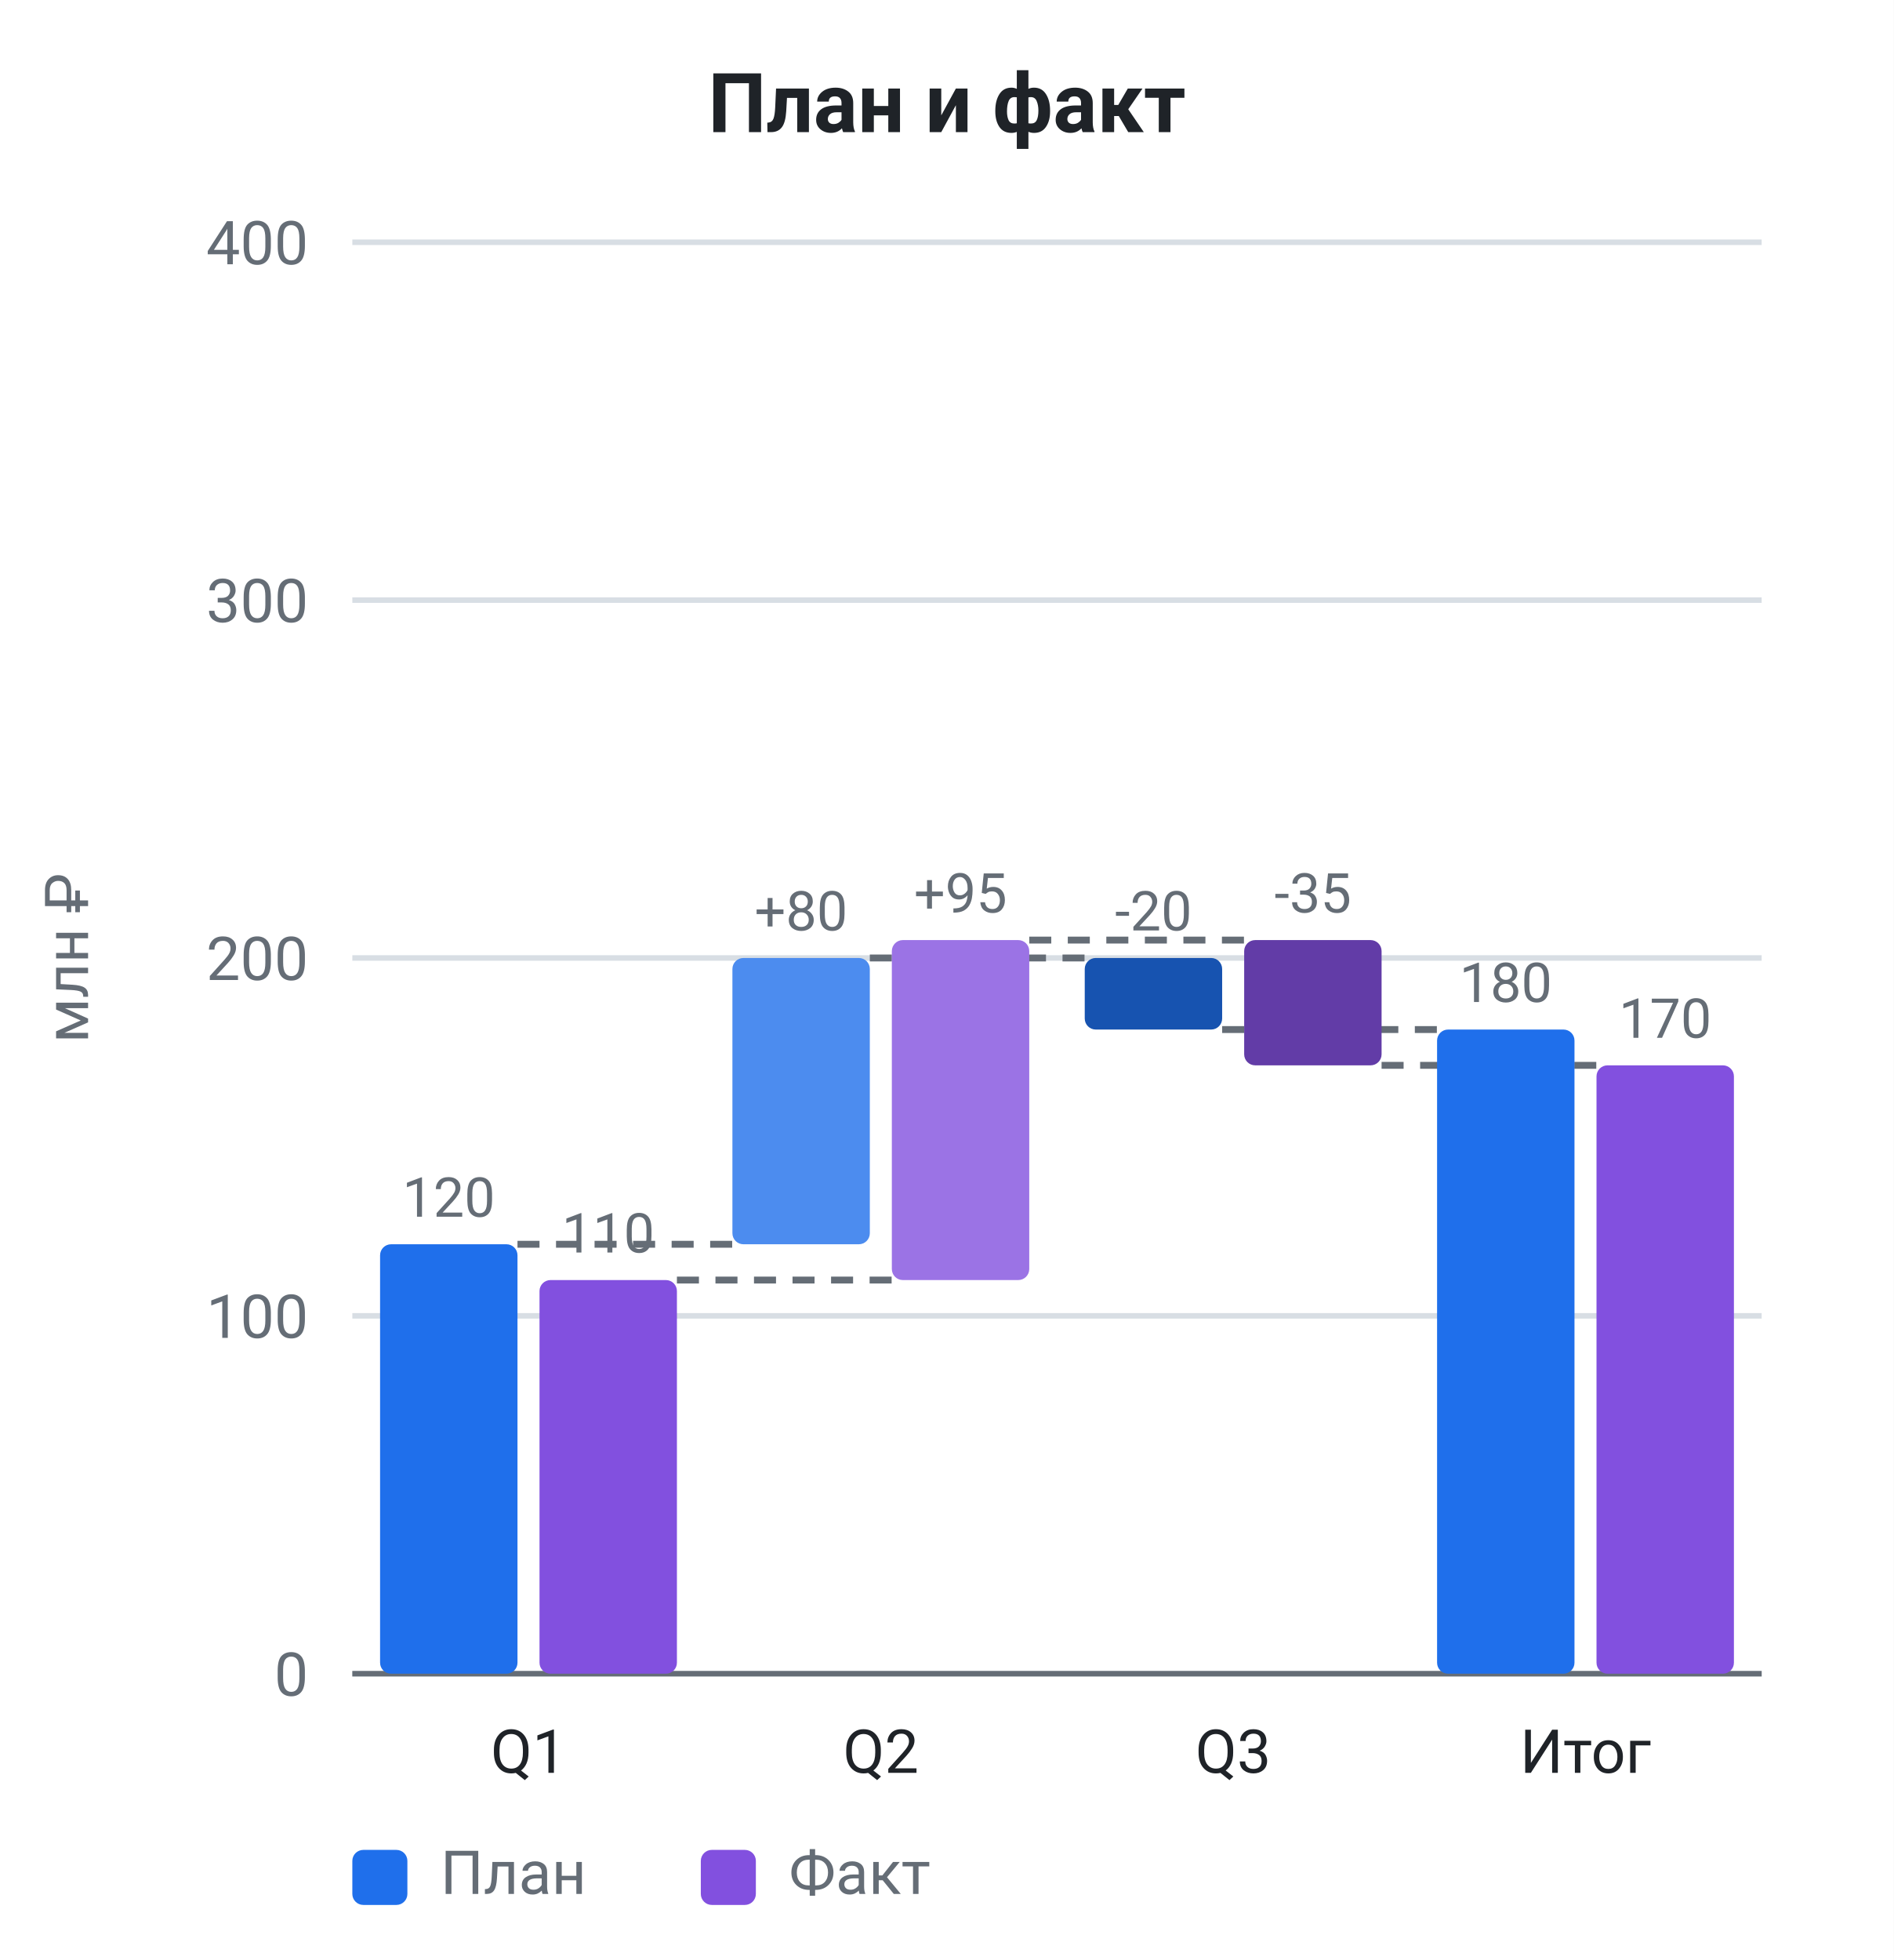
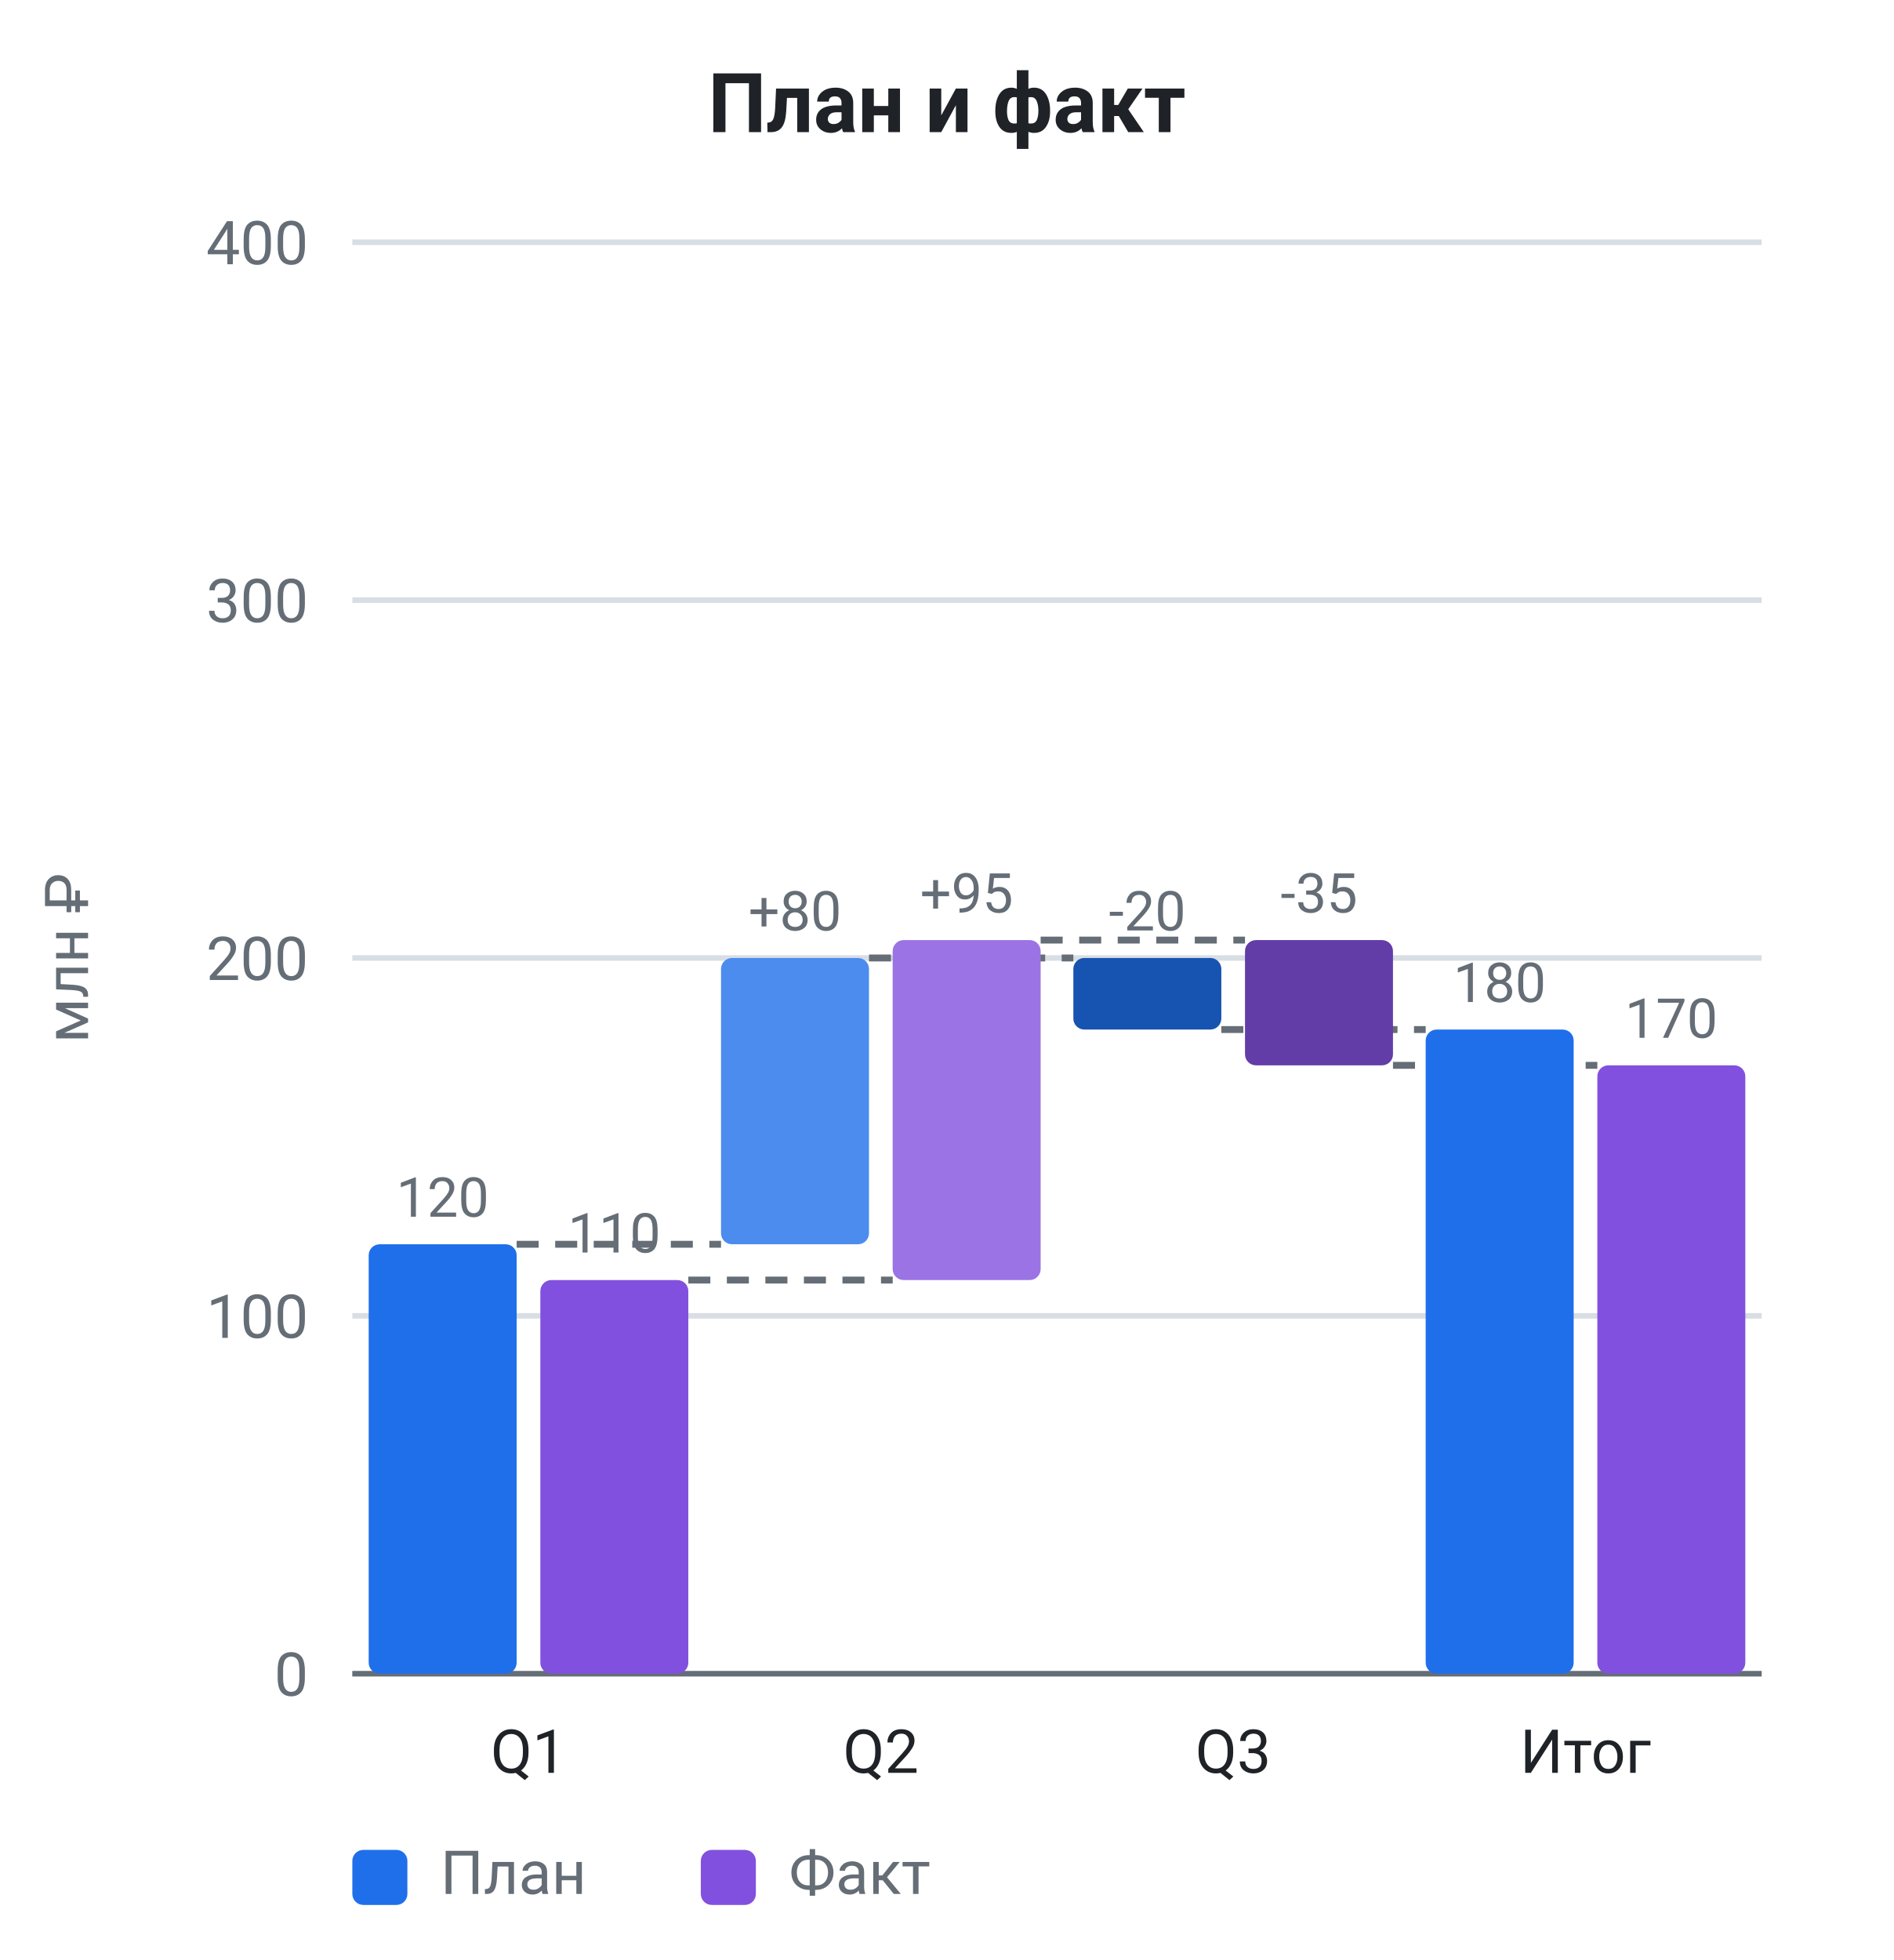
<svg xmlns="http://www.w3.org/2000/svg" viewBox="0 0 344 356" width="344" height="356" role="img" font-family="system-ui, -apple-system, &quot;Segoe UI&quot;, Roboto, sans-serif">
  <rect data-bg="canvas" x="0" y="0" width="344" height="356" fill="#ffffff" />
  <text x="172" y="24" fill="#1f2328" font-size="15" text-anchor="middle" font-weight="600">План и факт</text>
  <line x1="64" y1="304" x2="320" y2="304" stroke="#d8dee4" stroke-width="1" />
  <text x="56" y="308" fill="#656d76" font-size="11" text-anchor="end">0</text>
  <line x1="64" y1="239" x2="320" y2="239" stroke="#d8dee4" stroke-width="1" />
  <text x="56" y="243" fill="#656d76" font-size="11" text-anchor="end">100</text>
  <line x1="64" y1="174" x2="320" y2="174" stroke="#d8dee4" stroke-width="1" />
  <text x="56" y="178" fill="#656d76" font-size="11" text-anchor="end">200</text>
  <line x1="64" y1="109" x2="320" y2="109" stroke="#d8dee4" stroke-width="1" />
  <text x="56" y="113" fill="#656d76" font-size="11" text-anchor="end">300</text>
  <line x1="64" y1="44" x2="320" y2="44" stroke="#d8dee4" stroke-width="1" />
  <text x="56" y="48" fill="#656d76" font-size="11" text-anchor="end">400</text>
  <text x="16" y="174" fill="#656d76" font-size="11" text-anchor="middle" transform="rotate(-90 16 174)">млн ₽</text>
  <line x1="64" y1="304" x2="320" y2="304" stroke="#656d76" stroke-width="1" />
-   <line x1="94" y1="226" x2="133.04" y2="226" stroke="#656d76" stroke-width="1.25" stroke-dasharray="4 3" data-connector="1" />
-   <line x1="158" y1="174" x2="197.04" y2="174" stroke="#656d76" stroke-width="1.25" stroke-dasharray="4 3" data-connector="1" />
-   <line x1="222" y1="187" x2="261.04" y2="187" stroke="#656d76" stroke-width="1.25" stroke-dasharray="4 3" data-connector="1" />
-   <line x1="122.96" y1="232.5" x2="162" y2="232.5" stroke="#656d76" stroke-width="1.25" stroke-dasharray="4 3" data-connector="1" />
-   <line x1="186.96" y1="170.75" x2="226" y2="170.75" stroke="#656d76" stroke-width="1.25" stroke-dasharray="4 3" data-connector="1" />
-   <line x1="250.96" y1="193.5" x2="290" y2="193.5" stroke="#656d76" stroke-width="1.25" stroke-dasharray="4 3" data-connector="1" />
-   <rect x="69.04" y="226" width="24.96" height="78" fill="#1f6feb" rx="2" data-bar="0-0" />
-   <text x="81.52" y="221" fill="#656d76" font-size="10" text-anchor="middle" data-value-label="1">120</text>
-   <rect x="98" y="232.5" width="24.96" height="71.5" fill="#8250df" rx="2" data-bar="1-0" />
-   <text x="110.48" y="227.5" fill="#656d76" font-size="10" text-anchor="middle" data-value-label="1">110</text>
+   <line x1="93.85" y1="226" x2="130.97" y2="226" stroke="#656d76" stroke-width="1.25" stroke-dasharray="4 3" data-connector="1" />
+   <line x1="157.85" y1="174" x2="194.97" y2="174" stroke="#656d76" stroke-width="1.25" stroke-dasharray="4 3" data-connector="1" />
+   <line x1="221.85" y1="187" x2="258.97" y2="187" stroke="#656d76" stroke-width="1.25" stroke-dasharray="4 3" data-connector="1" />
+   <line x1="125.03" y1="232.5" x2="162.15" y2="232.5" stroke="#656d76" stroke-width="1.25" stroke-dasharray="4 3" data-connector="1" />
+   <line x1="189.03" y1="170.75" x2="226.15" y2="170.75" stroke="#656d76" stroke-width="1.25" stroke-dasharray="4 3" data-connector="1" />
+   <line x1="253.03" y1="193.5" x2="290.15" y2="193.5" stroke="#656d76" stroke-width="1.25" stroke-dasharray="4 3" data-connector="1" />
+   <rect x="66.97" y="226" width="26.88" height="78" fill="#1f6feb" rx="2" data-bar="0-0" />
+   <text x="80.41" y="221" fill="#656d76" font-size="10" text-anchor="middle" data-value-label="1">120</text>
+   <rect x="98.15" y="232.5" width="26.88" height="71.5" fill="#8250df" rx="2" data-bar="1-0" />
+   <text x="111.59" y="227.5" fill="#656d76" font-size="10" text-anchor="middle" data-value-label="1">110</text>
  <text x="96" y="322" fill="#1f2328" font-size="11" text-anchor="middle">Q1</text>
-   <rect x="133.04" y="174" width="24.96" height="52" fill="#4c8cef" rx="2" data-bar="0-1" />
-   <text x="145.52" y="169" fill="#656d76" font-size="10" text-anchor="middle" data-value-label="1">+80</text>
-   <rect x="162" y="170.75" width="24.96" height="61.75" fill="#9b73e5" rx="2" data-bar="1-1" />
-   <text x="174.48" y="165.75" fill="#656d76" font-size="10" text-anchor="middle" data-value-label="1">+95</text>
+   <rect x="130.97" y="174" width="26.88" height="52" fill="#4c8cef" rx="2" data-bar="0-1" />
+   <text x="144.41" y="169" fill="#656d76" font-size="10" text-anchor="middle" data-value-label="1">+80</text>
+   <rect x="162.15" y="170.75" width="26.88" height="61.75" fill="#9b73e5" rx="2" data-bar="1-1" />
+   <text x="175.59" y="165.75" fill="#656d76" font-size="10" text-anchor="middle" data-value-label="1">+95</text>
  <text x="160" y="322" fill="#1f2328" font-size="11" text-anchor="middle">Q2</text>
-   <rect x="197.04" y="174" width="24.96" height="13" fill="#1753b0" rx="2" data-bar="0-2" />
-   <text x="209.52" y="169" fill="#656d76" font-size="10" text-anchor="middle" data-value-label="1">-20</text>
-   <rect x="226" y="170.75" width="24.96" height="22.75" fill="#623ca7" rx="2" data-bar="1-2" />
-   <text x="238.48" y="165.75" fill="#656d76" font-size="10" text-anchor="middle" data-value-label="1">-35</text>
+   <rect x="194.97" y="174" width="26.88" height="13" fill="#1753b0" rx="2" data-bar="0-2" />
+   <text x="208.41" y="169" fill="#656d76" font-size="10" text-anchor="middle" data-value-label="1">-20</text>
+   <rect x="226.15" y="170.75" width="26.88" height="22.75" fill="#623ca7" rx="2" data-bar="1-2" />
+   <text x="239.59" y="165.75" fill="#656d76" font-size="10" text-anchor="middle" data-value-label="1">-35</text>
  <text x="224" y="322" fill="#1f2328" font-size="11" text-anchor="middle">Q3</text>
-   <rect x="261.04" y="187" width="24.96" height="117" fill="#1f6feb" rx="2" data-bar="0-3" />
-   <text x="273.52" y="182" fill="#656d76" font-size="10" text-anchor="middle" data-value-label="1">180</text>
-   <rect x="290" y="193.5" width="24.96" height="110.5" fill="#8250df" rx="2" data-bar="1-3" />
-   <text x="302.48" y="188.5" fill="#656d76" font-size="10" text-anchor="middle" data-value-label="1">170</text>
+   <rect x="258.97" y="187" width="26.88" height="117" fill="#1f6feb" rx="2" data-bar="0-3" />
+   <text x="272.41" y="182" fill="#656d76" font-size="10" text-anchor="middle" data-value-label="1">180</text>
+   <rect x="290.15" y="193.5" width="26.88" height="110.5" fill="#8250df" rx="2" data-bar="1-3" />
+   <text x="303.59" y="188.5" fill="#656d76" font-size="10" text-anchor="middle" data-value-label="1">170</text>
  <text x="288" y="322" fill="#1f2328" font-size="11" text-anchor="middle">Итог</text>
  <rect x="64" y="336" width="10" height="10" fill="#1f6feb" rx="2" />
  <text x="80" y="344" fill="#656d76" font-size="11" text-anchor="start">План</text>
  <rect x="127.3" y="336" width="10" height="10" fill="#8250df" rx="2" />
  <text x="143.3" y="344" fill="#656d76" font-size="11" text-anchor="start">Факт</text>
</svg>
